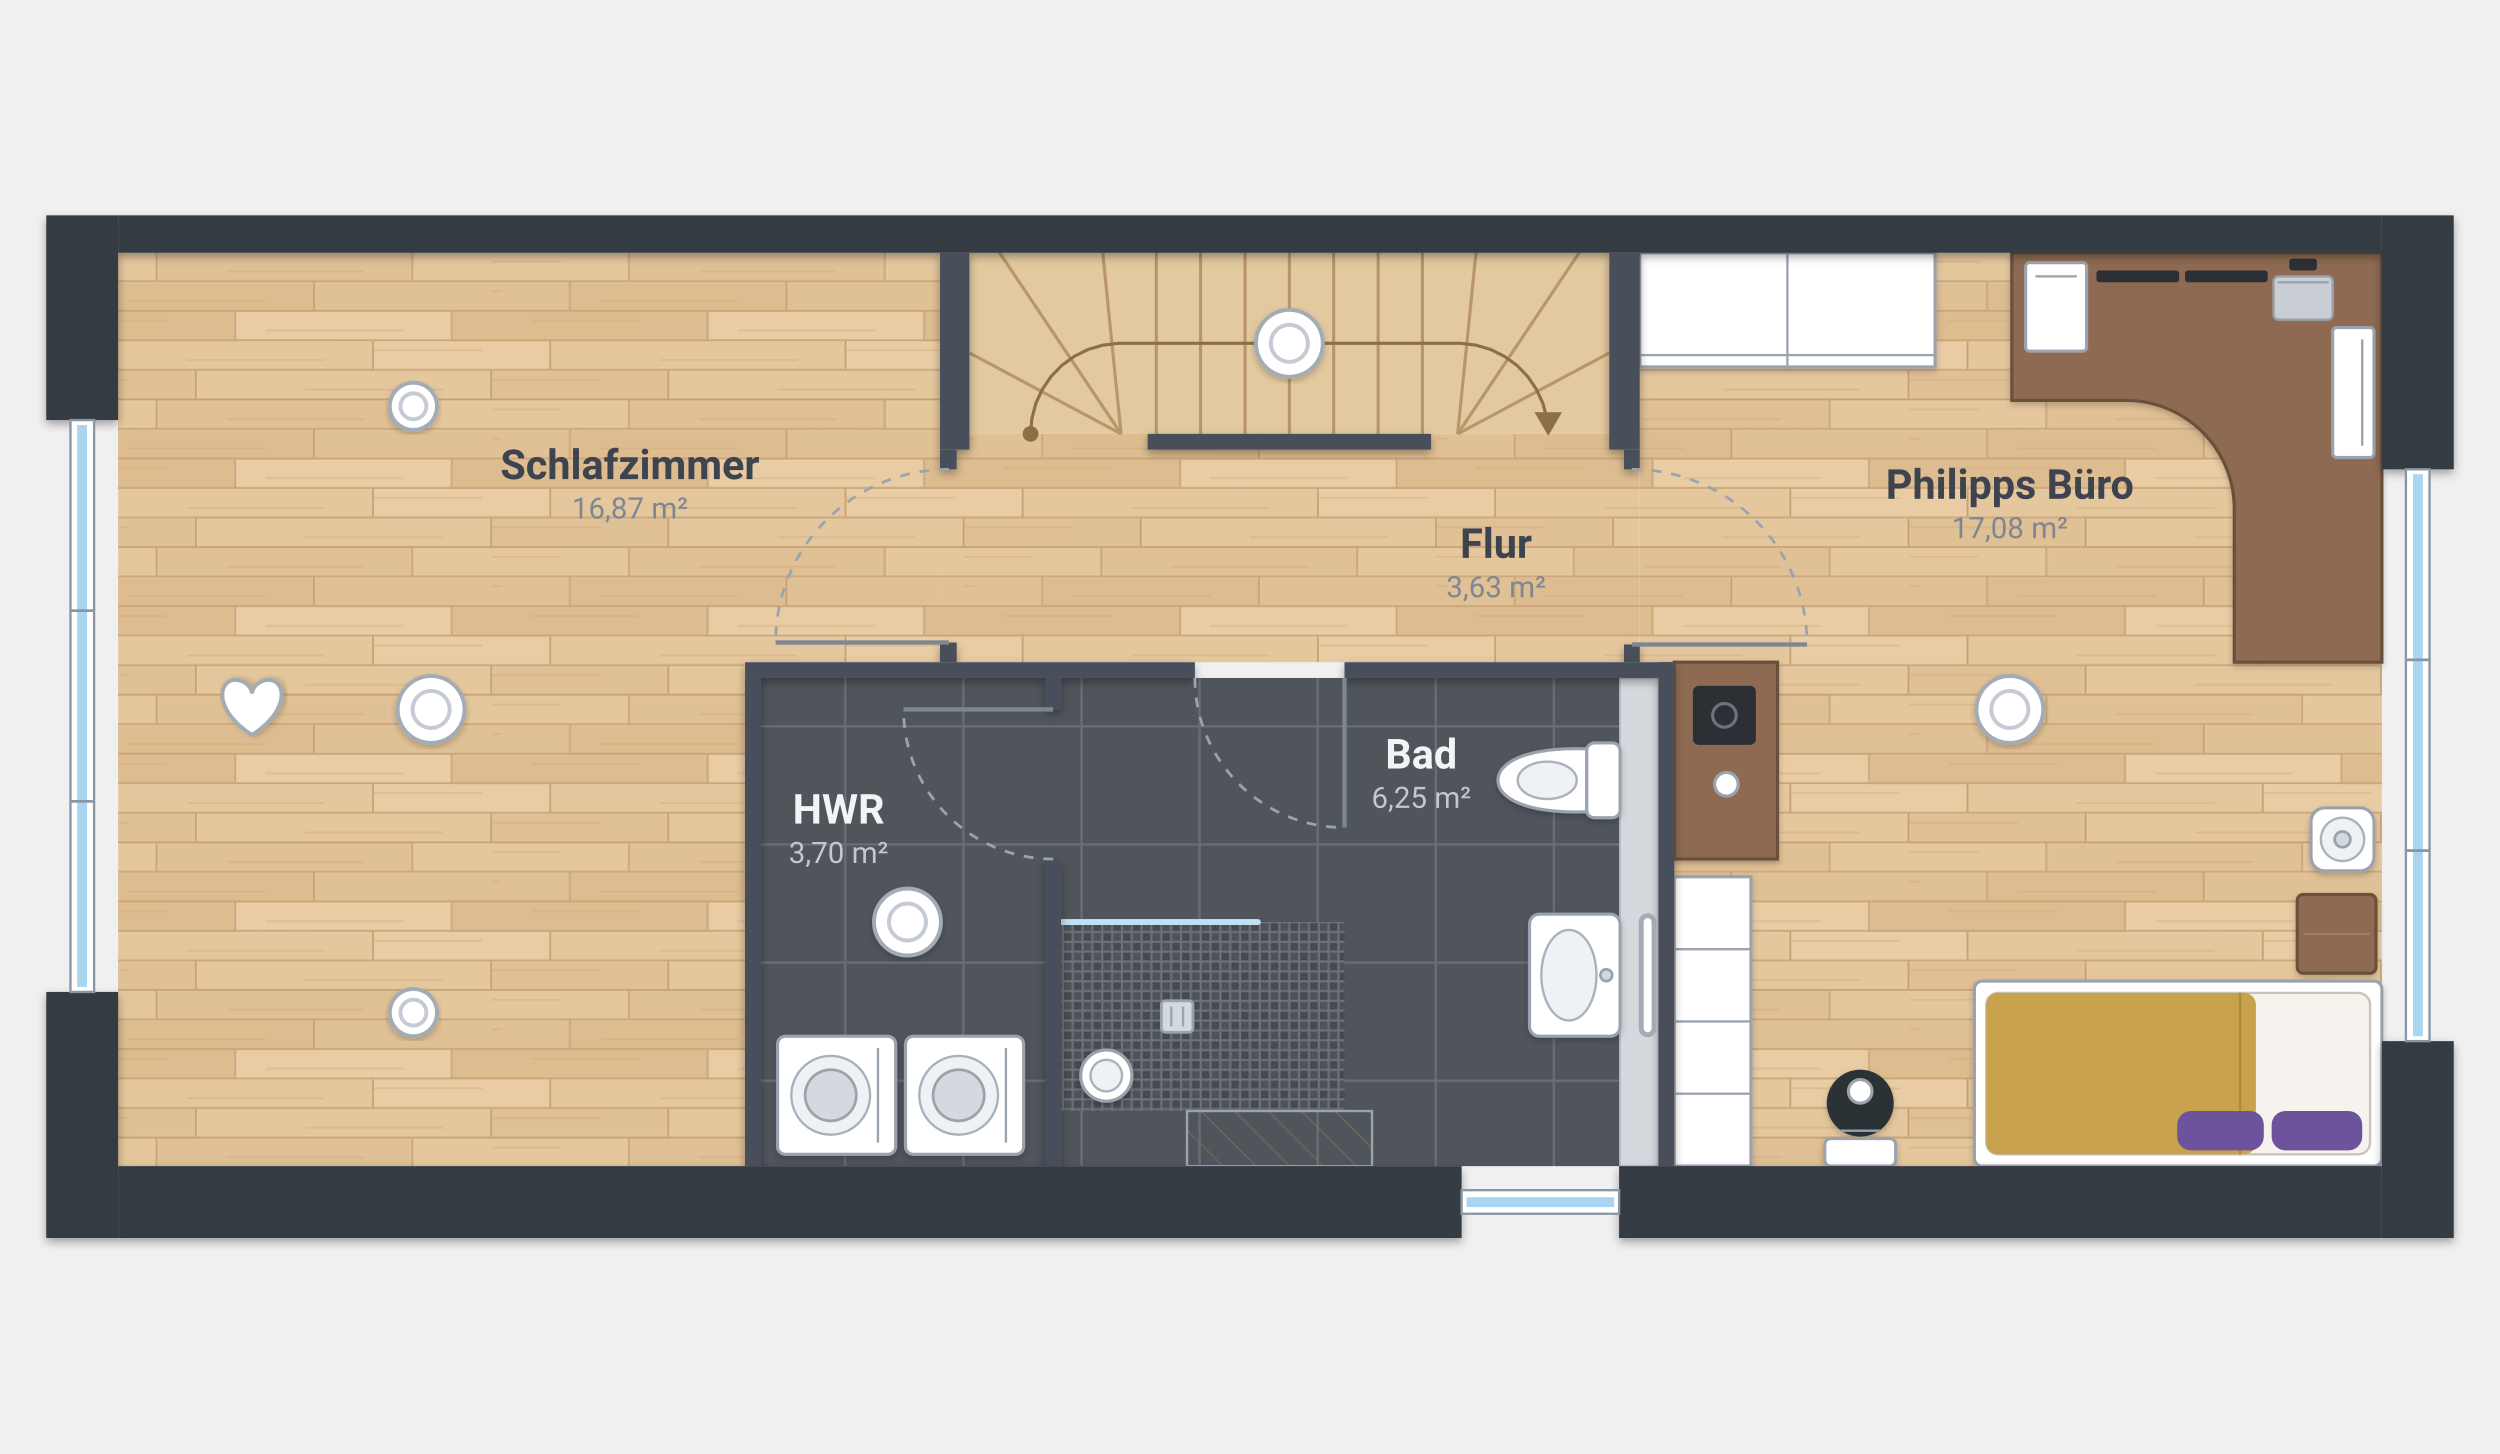
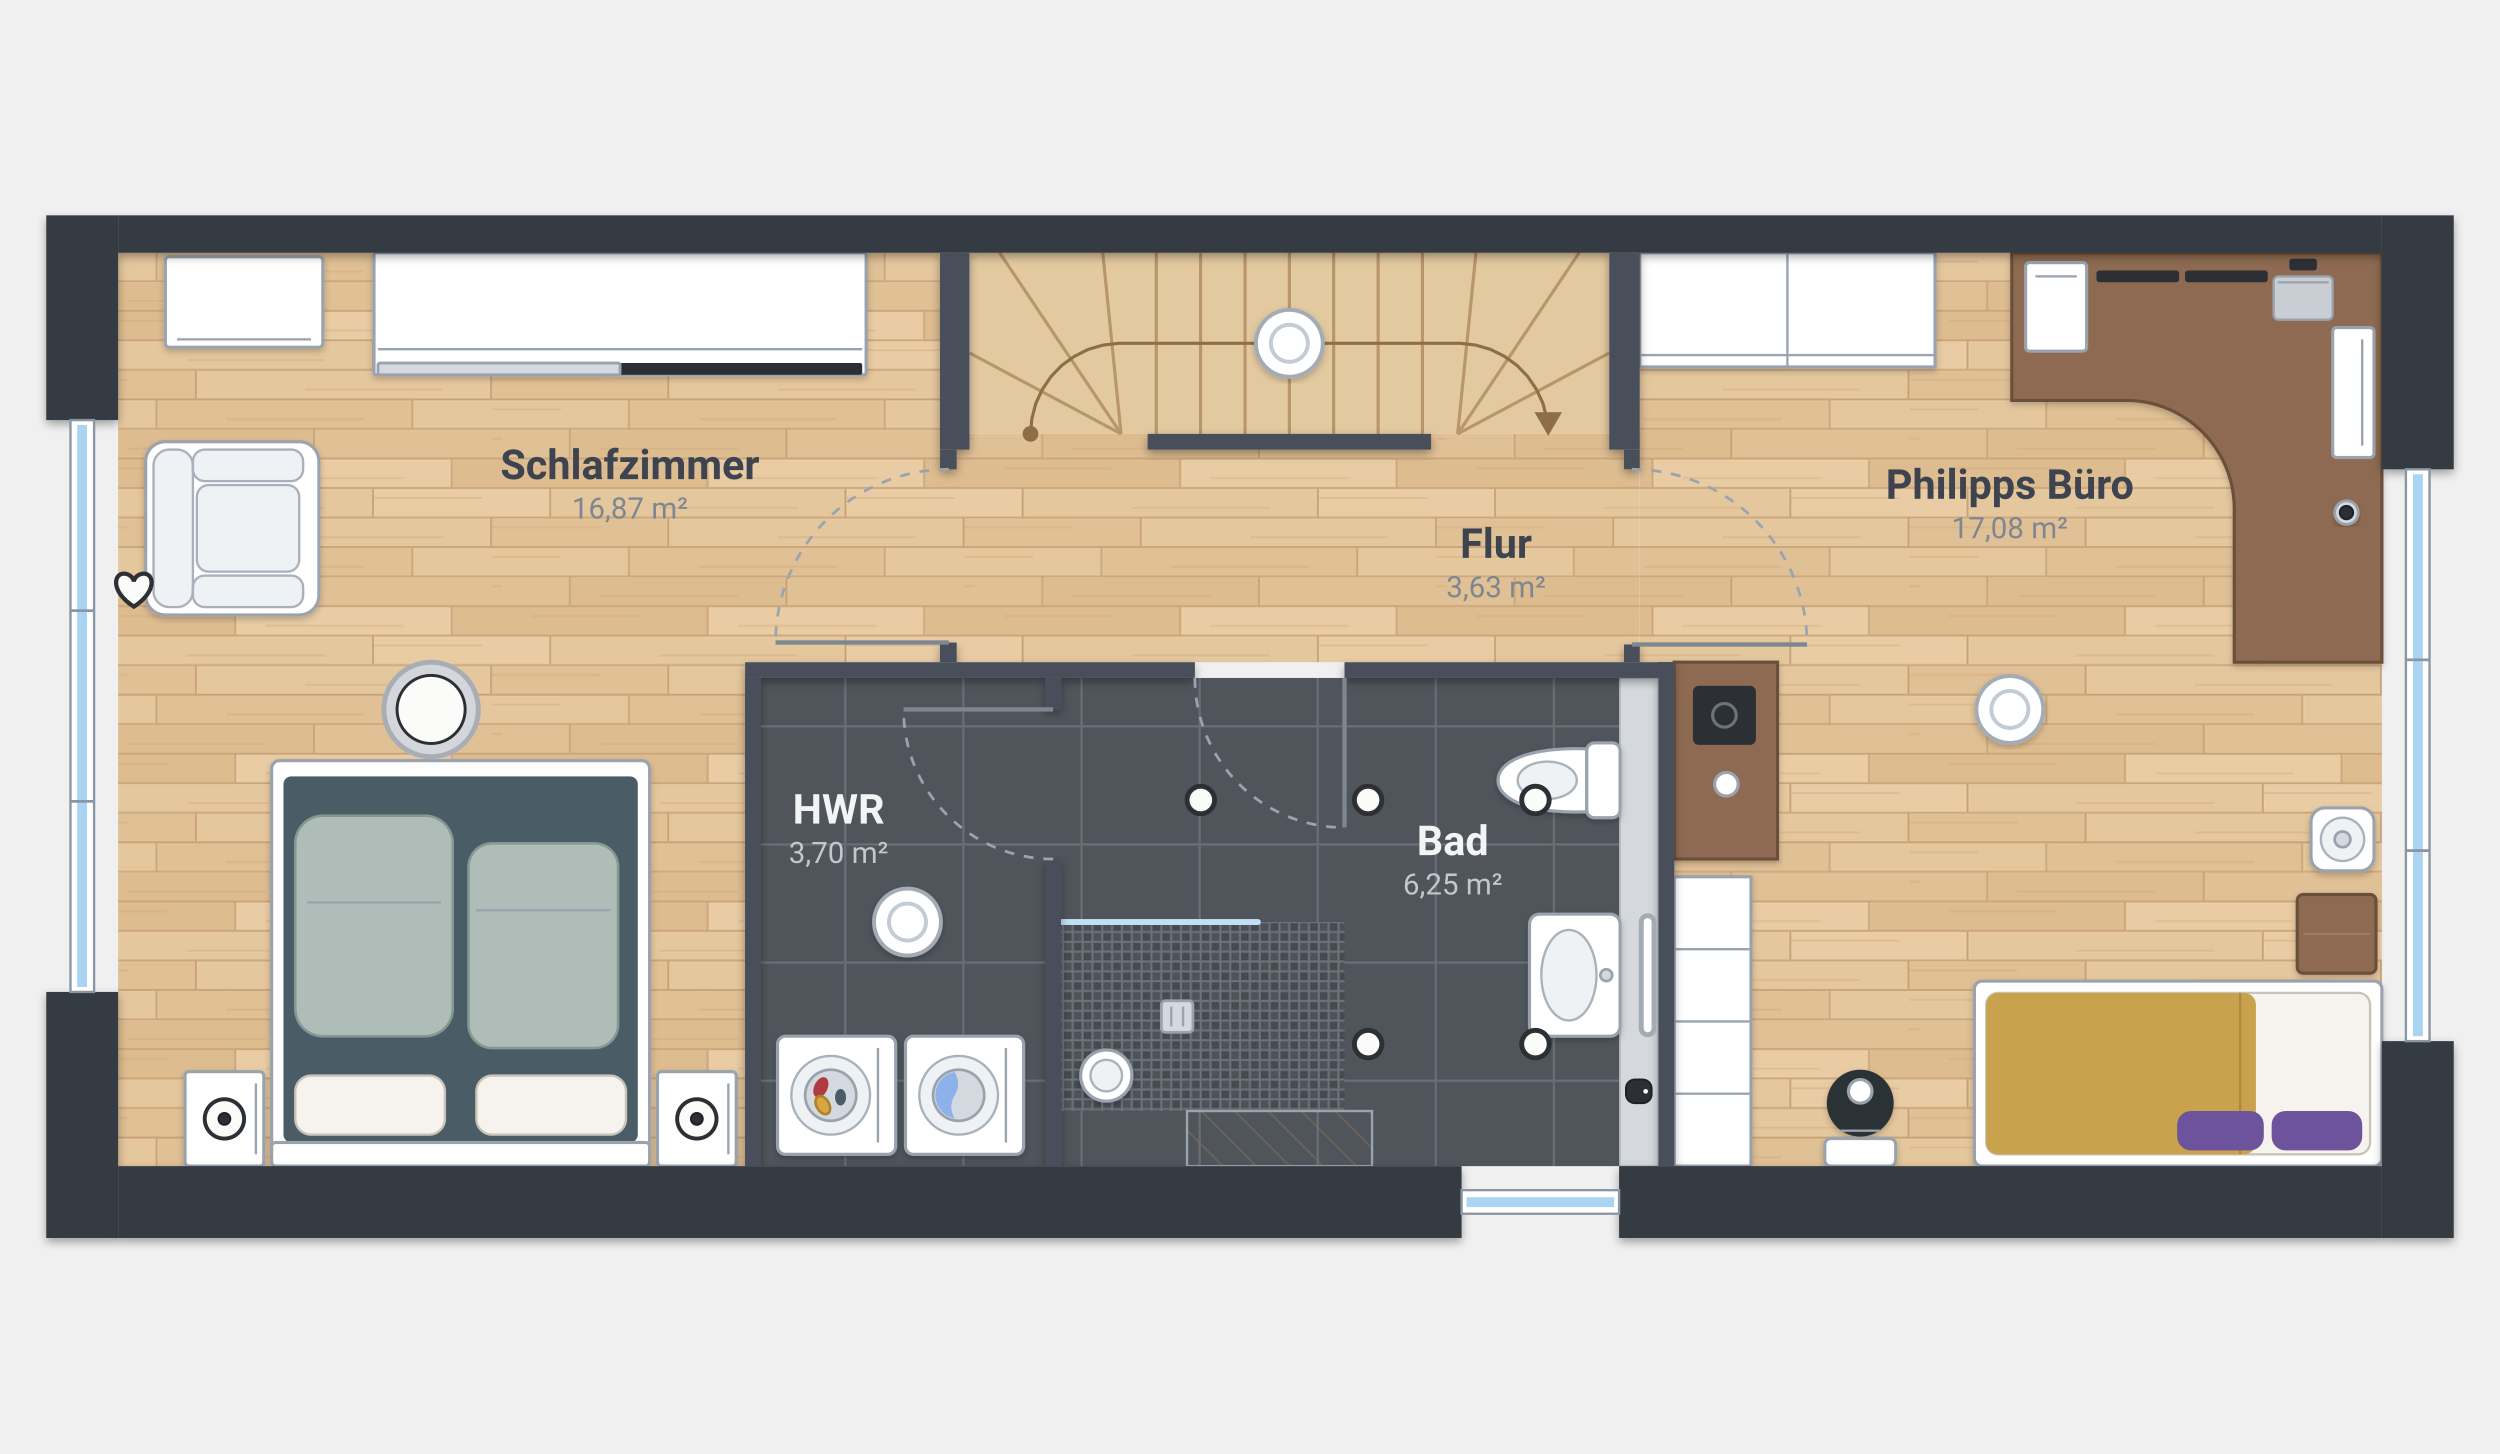
<svg xmlns="http://www.w3.org/2000/svg" viewBox="-1210 -128.4 1270 738.4">
  <defs>
-     <style>text{font-family:-apple-system,system-ui,Roboto,'Segoe UI',Helvetica,Arial,sans-serif;text-anchor:middle}.ft{fill:#eeece8}.fg{fill:none;stroke:#dedad3;stroke-width:1.3}.fb{fill:#e7ebee}.fbg{fill:none;stroke:#d5dbe0;stroke-width:1}.fw{fill:#e5c79d}.fw2{fill:#e0c095}.fw3{fill:#e9cca4}.fw4{fill:#ddbc90}.fwl{fill:none;stroke:#cba679;stroke-width:1}.fwg{fill:none;stroke:#cfa97a;stroke-opacity:.4;stroke-width:1}.td{fill:#50555c}.tdg{fill:none;stroke:#686d74;stroke-width:1.2}.mz{fill:#6c7178}.mz1{fill:#464b52}.mz2{fill:#4e535a}.gls{fill:none;stroke:#bfe0f5;stroke-width:3;stroke-linecap:round}.fs{fill:#dcd7ce}.fsl{fill:none;stroke:#cbc4b8;stroke-width:1.4}.fl{fill:#c3dcac}.fld{fill:#b2d198}.hd{fill:#7fa968;stroke:#6b9556;stroke-width:1}.hdb{fill:#6a9554}.hdr{fill:#c9372c}.hde{fill:url(#hedge);stroke:#557f42;stroke-width:2}.gv{fill:#70767d}.gvd{fill:#8b9198}.gh{fill:#50565e;stroke:#3a3f45;stroke-width:1.5}.ghl{fill:none;stroke:#6b727b;stroke-width:1.2}.gt{fill:#3a3f46}.bd{fill:#8b6a4b;stroke:#b8864f;stroke-width:5}.tr{fill:#d4eabf;fill-opacity:.9;stroke:#9cc47f;stroke-width:2}.trk{fill:#8d6e47}.spt{fill:#2f343a;stroke:#f5c04a;stroke-width:2.5}.lp{fill:#ffffff;stroke:#a3abb5;stroke-width:2}.lpi{fill:none;stroke:#c5cbd2;stroke-width:2}.lps{fill:none;stroke:#a3abb5;stroke-width:9;stroke-linecap:round}.lpc{fill:none;stroke:#ffffff;stroke-width:4;stroke-linecap:round}.st{fill:#e2c99f}.stl{fill:none;stroke:#b8956a;stroke-width:1.6}.wl{fill:none;stroke:#8d6e47;stroke-width:1.6}.wla{fill:#8d6e47}.we{fill:#363b43}.wi{fill:#4a505a}.wg{fill:#a3a9b1}.vw{fill:#d5d9de;stroke:#b8bec6;stroke-width:1}.fx{fill:#ffffff;stroke:#9aa3ad;stroke-width:1.6}.fxi{fill:#eef2f5;stroke:#a9b1ba;stroke-width:1.2}.ct{fill:#f7f6f3;stroke:#b5b0a6;stroke-width:1.6}.cab{fill:#e9e6e0;stroke:#b5b0a6;stroke-width:1.6}.ck{fill:#2c3035}.ckr{fill:none;stroke:#6b737c;stroke-width:1.6}.dk{fill:#8d6b51;stroke:#6b4f3a;stroke-width:1.6}.dkl{fill:none;stroke:#a07e63;stroke-width:1}.bm{fill:#f6f3ee;stroke:#c9c3b8;stroke-width:1.2}.bl{fill:#c9a24e}.bll{fill:none;stroke:#b08a3c;stroke-width:1.2}.pl{fill:#6d529c}.lt{fill:#c9ced5;stroke:#9aa1aa;stroke-width:1.2}.sk{fill:#d3d9de;stroke:#9aa3ad;stroke-width:1.4}.wf{fill:#ffffff;stroke:#8a96a3;stroke-width:1.2}.gl{fill:#a9d4f2}.wm{fill:none;stroke:#8a96a3;stroke-width:1.4}.thr{fill:#cfc9bf}.dl{fill:none;stroke:#7c8792;stroke-width:2.2}.da{fill:none;stroke:#9aa4af;stroke-width:1.4;stroke-dasharray:5 5}.rw{fill:#a9d4f2;fill-opacity:.55;stroke:#6aa6d6;stroke-width:2;stroke-dasharray:7 5}.hl{fill:none;stroke:#9aa4af;stroke-width:1.2}.hz{fill:url(#hatch)}.hh{fill:none;stroke:#8a7556;stroke-opacity:.5;stroke-width:1.6}.lh{fill:none;stroke:#8e98a3;stroke-width:1.5;stroke-dasharray:10 8}.sp{fill:none;stroke:#7c8792;stroke-width:2;stroke-dasharray:7 5}.rn{fill:#3d4450;font-size:21px;font-weight:600}.rn2{fill:#3d4450;font-size:17px;font-weight:600}.ra{fill:#7d8692;font-size:15px}.rs{fill:#7d8692;font-size:12px}.rsw{fill:#eef0f2;font-size:12px}.rnw{fill:#f3f4f6;font-size:21px;font-weight:600}.raw{fill:#c3c8ce;font-size:15px}.gnw{fill:#f3f4f6;fill-opacity:.9;font-size:34px;font-weight:600}.gn{fill:#3d4450;font-size:34px;font-weight:600}.gn2{fill:#3d4450;font-size:27px;font-weight:600}.gs{fill:#5d6672;font-size:22px}.gsw{fill:#eef0f2;font-size:21px}@media (prefers-color-scheme:dark){.ft{fill:#34373c}.fg{fill:none;stroke:#2b2e32;stroke-width:1.3}.fb{fill:#30353a}.fbg{fill:none;stroke:#272b30;stroke-width:1}.fw{fill:#4d3d2b}.fw2{fill:#473828}.fw3{fill:#524130}.fw4{fill:#443526}.fwl{fill:none;stroke:#34291d;stroke-width:1}.fwg{fill:none;stroke:#3b2f22;stroke-opacity:.6;stroke-width:1}.td{fill:#2b2e33}.tdg{fill:none;stroke:#3a3e44;stroke-width:1.2}.mz{fill:#3a3e44}.mz1{fill:#25282c}.mz2{fill:#2c3035}.gls{fill:none;stroke:#7fb3d6;stroke-width:3;stroke-linecap:round}.fs{fill:#3a3833}.fsl{fill:none;stroke:#2f2d29;stroke-width:1.4}.fl{fill:#2c3d26}.fld{fill:#26361f}.hd{fill:#355a2b;stroke:#2b4a23;stroke-width:1}.hdb{fill:#2a4423}.hdr{fill:#9a2f26}.hde{fill:url(#hedge);stroke:#24391e;stroke-width:2}.gv{fill:#2b2f34}.gvd{fill:#3c4147}.gh{fill:#59606a;stroke:#7a828c;stroke-width:1.5}.ghl{fill:none;stroke:#737b85;stroke-width:1.2}.gt{fill:#9aa2ad}.bd{fill:#4a3a2b;stroke:#8d6a43;stroke-width:5}.tr{fill:#6f8f5c;fill-opacity:.9;stroke:#8fb07a;stroke-width:2}.trk{fill:#c9a877}.spt{fill:#15171a;stroke:#f5c04a;stroke-width:2.5}.lp{fill:#5b626c;stroke:#80888f;stroke-width:2}.lpi{fill:none;stroke:#454b53;stroke-width:2}.lps{fill:none;stroke:#80888f;stroke-width:9;stroke-linecap:round}.lpc{fill:none;stroke:#5b626c;stroke-width:4;stroke-linecap:round}.st{fill:#5b4a34}.stl{fill:none;stroke:#7a6446;stroke-width:1.6}.wl{fill:none;stroke:#c9a877;stroke-width:1.6}.wla{fill:#c9a877}.we{fill:#858d98}.wi{fill:#6c7480}.wg{fill:#5b626b}.vw{fill:#474d55;stroke:#5c636c;stroke-width:1}.fx{fill:#4b5159;stroke:#6f7781;stroke-width:1.6}.fxi{fill:#3b4047;stroke:#626a73;stroke-width:1.2}.ct{fill:#41454b;stroke:#5f656d;stroke-width:1.6}.cab{fill:#383c42;stroke:#5f656d;stroke-width:1.6}.ck{fill:#15171a}.ckr{fill:none;stroke:#4c535b;stroke-width:1.6}.dk{fill:#5c4535;stroke:#7b5f48;stroke-width:1.6}.dkl{fill:none;stroke:#6c523f;stroke-width:1}.bm{fill:#565b62;stroke:#6c7179;stroke-width:1.2}.bl{fill:#8c7034}.bll{fill:none;stroke:#735c2a;stroke-width:1.2}.pl{fill:#4d3a70}.lt{fill:#7a8089;stroke:#959ca5;stroke-width:1.2}.sk{fill:#5a6168;stroke:#7a828b;stroke-width:1.4}.wf{fill:#5f6772;stroke:#8b939e;stroke-width:1.2}.gl{fill:#4f86ad}.wm{fill:none;stroke:#8b939e;stroke-width:1.4}.thr{fill:#55524c}.dl{fill:none;stroke:#a6aeb8;stroke-width:2.2}.da{fill:none;stroke:#7f8791;stroke-width:1.4;stroke-dasharray:5 5}.rw{fill:#4f86ad;fill-opacity:.3;stroke:#6ea3c9;stroke-width:2;stroke-dasharray:7 5}.hl{fill:none;stroke:#5c646d;stroke-width:1.2}.hz{fill:url(#hatch)}.hh{fill:none;stroke:#d9c49c;stroke-opacity:.35;stroke-width:1.6}.lh{fill:none;stroke:#6c757f;stroke-width:1.5;stroke-dasharray:10 8}.sp{fill:none;stroke:#a6aeb8;stroke-width:2;stroke-dasharray:7 5}.rn{fill:#dfe3e8;font-size:21px;font-weight:600}.rn2{fill:#dfe3e8;font-size:17px;font-weight:600}.ra{fill:#9aa3ad;font-size:15px}.rs{fill:#9aa3ad;font-size:12px}.rsw{fill:#f1f3f5;font-size:12px}.rnw{fill:#f3f4f6;font-size:21px;font-weight:600}.raw{fill:#c3c8ce;font-size:15px}.gnw{fill:#f3f4f6;fill-opacity:.9;font-size:34px;font-weight:600}.gn{fill:#f1ece4;font-size:34px;font-weight:600}.gn2{fill:#dfe3e8;font-size:27px;font-weight:600}.gs{fill:#aab2bc;font-size:22px}.gsw{fill:#f1f3f5;font-size:21px}#sh feDropShadow,#fs feDropShadow{flood-opacity:.6}}</style>
+     <style>text{font-family:-apple-system,system-ui,Roboto,'Segoe UI',Helvetica,Arial,sans-serif;text-anchor:middle}.ft{fill:#eeece8}.fg{fill:none;stroke:#dedad3;stroke-width:1.3}.fb{fill:#e7ebee}.fbg{fill:none;stroke:#d5dbe0;stroke-width:1}.fw{fill:#e5c79d}.fw2{fill:#e0c095}.fw3{fill:#e9cca4}.fw4{fill:#ddbc90}.fwl{fill:none;stroke:#cba679;stroke-width:1}.fwg{fill:none;stroke:#cfa97a;stroke-opacity:.4;stroke-width:1}.td{fill:#50555c}.tdg{fill:none;stroke:#686d74;stroke-width:1.2}.mz{fill:#6c7178}.mz1{fill:#464b52}.mz2{fill:#4e535a}.gls{fill:none;stroke:#bfe0f5;stroke-width:3;stroke-linecap:round}.fs{fill:#dcd7ce}.fsl{fill:none;stroke:#cbc4b8;stroke-width:1.4}.fl{fill:#c3dcac}.fld{fill:#b2d198}.hd{fill:#7fa968;stroke:#6b9556;stroke-width:1}.hdb{fill:#6a9554}.hdr{fill:#c9372c}.hde{fill:url(#hedge);stroke:#557f42;stroke-width:2}.gv{fill:#70767d}.gvd{fill:#8b9198}.gh{fill:#50565e;stroke:#3a3f45;stroke-width:1.5}.ghl{fill:none;stroke:#6b727b;stroke-width:1.2}.gt{fill:#3a3f46}.bd{fill:#8b6a4b;stroke:#b8864f;stroke-width:5}.tr{fill:#d4eabf;fill-opacity:.9;stroke:#9cc47f;stroke-width:2}.trk{fill:#8d6e47}.spt{fill:#2f343a;stroke:#f5c04a;stroke-width:2.5}.lp{fill:#ffffff;stroke:#a3abb5;stroke-width:2}.lpi{fill:none;stroke:#c5cbd2;stroke-width:2}.lps{fill:none;stroke:#a3abb5;stroke-width:9;stroke-linecap:round}.lpc{fill:none;stroke:#ffffff;stroke-width:4;stroke-linecap:round}.st{fill:#e2c99f}.stl{fill:none;stroke:#b8956a;stroke-width:1.6}.wl{fill:none;stroke:#8d6e47;stroke-width:1.6}.wla{fill:#8d6e47}.we{fill:#363b43}.wi{fill:#4a505a}.wg{fill:#a3a9b1}.vw{fill:#d5d9de;stroke:#b8bec6;stroke-width:1}.fx{fill:#ffffff;stroke:#9aa3ad;stroke-width:1.6}.fxi{fill:#eef2f5;stroke:#a9b1ba;stroke-width:1.2}.ct{fill:#f7f6f3;stroke:#b5b0a6;stroke-width:1.6}.cab{fill:#e9e6e0;stroke:#b5b0a6;stroke-width:1.6}.ck{fill:#2c3035}.ckr{fill:none;stroke:#6b737c;stroke-width:1.6}.dk{fill:#8d6b51;stroke:#6b4f3a;stroke-width:1.6}.dkl{fill:none;stroke:#a07e63;stroke-width:1}.bm{fill:#f6f3ee;stroke:#c9c3b8;stroke-width:1.2}.bl{fill:#c9a24e}.bll{fill:none;stroke:#b08a3c;stroke-width:1.2}.pl{fill:#6d529c}.lt{fill:#c9ced5;stroke:#9aa1aa;stroke-width:1.2}.so{fill:#d3d6da;stroke:#a9aeb5;stroke-width:1.4}.so2{fill:#c2c6cc;stroke:#a9aeb5;stroke-width:1.2}.ok{fill:#dcb57f;stroke:#b78c55;stroke-width:1.4}.okb{fill:#dcb57f;stroke:#33373d;stroke-width:2.6}.vl{fill:#aebdb7;stroke:#869891;stroke-width:1.3}.vlb{fill:none;stroke:#869891;stroke-width:6;stroke-linecap:round}.mu{fill:#d6a640;stroke:#ae8229;stroke-width:1.3}.mub{fill:none;stroke:#ae8229;stroke-width:5;stroke-linecap:round}.ka{fill:#585d64;stroke:#43474e;stroke-width:1.6}.kal{fill:none;stroke:#6f747b;stroke-width:1.2}.pd{fill:#4a5d66}.rd{fill:#b23a44}.lo{fill:#4f5359;stroke:#3a3d42;stroke-width:1.4}.loc{fill:#6a6f76;stroke:#4f5359;stroke-width:1.2}.lb{fill:#2c3035;stroke:#1d2024;stroke-width:1}.ldf{fill:#fbfbfa;stroke:#2c3035;stroke-width:3.5}.lbt{fill:none;stroke:#2c3035;stroke-width:3.5;stroke-linecap:round}.lbt2{fill:none;stroke:#2c3035;stroke-width:2;stroke-linecap:round}.ldl{fill:none;stroke:#80878f;stroke-width:1.6;stroke-linecap:round}.sk{fill:#d3d9de;stroke:#9aa3ad;stroke-width:1.4}.wf{fill:#ffffff;stroke:#8a96a3;stroke-width:1.2}.gl{fill:#a9d4f2}.wm{fill:none;stroke:#8a96a3;stroke-width:1.4}.thr{fill:#cfc9bf}.dl{fill:none;stroke:#7c8792;stroke-width:2.2}.da{fill:none;stroke:#9aa4af;stroke-width:1.4;stroke-dasharray:5 5}.rw{fill:#a9d4f2;fill-opacity:.55;stroke:#6aa6d6;stroke-width:2;stroke-dasharray:7 5}.hl{fill:none;stroke:#9aa4af;stroke-width:1.2}.hz{fill:url(#hatch)}.hh{fill:none;stroke:#8a7556;stroke-opacity:.5;stroke-width:1.6}.lh{fill:none;stroke:#8e98a3;stroke-width:1.5;stroke-dasharray:10 8}.sp{fill:none;stroke:#7c8792;stroke-width:2;stroke-dasharray:7 5}.rn{fill:#3d4450;font-size:21px;font-weight:600}.rn2{fill:#3d4450;font-size:17px;font-weight:600}.ra{fill:#7d8692;font-size:15px}.rs{fill:#7d8692;font-size:12px}.rsw{fill:#eef0f2;font-size:12px}.rnw{fill:#f3f4f6;font-size:21px;font-weight:600}.raw{fill:#c3c8ce;font-size:15px}.gnw{fill:#f3f4f6;fill-opacity:.9;font-size:34px;font-weight:600}.gn{fill:#3d4450;font-size:34px;font-weight:600}.gn2{fill:#3d4450;font-size:27px;font-weight:600}.gs{fill:#5d6672;font-size:22px}.gsw{fill:#eef0f2;font-size:21px}@media (prefers-color-scheme:dark){.ft{fill:#34373c}.fg{fill:none;stroke:#2b2e32;stroke-width:1.3}.fb{fill:#30353a}.fbg{fill:none;stroke:#272b30;stroke-width:1}.fw{fill:#4d3d2b}.fw2{fill:#473828}.fw3{fill:#524130}.fw4{fill:#443526}.fwl{fill:none;stroke:#34291d;stroke-width:1}.fwg{fill:none;stroke:#3b2f22;stroke-opacity:.6;stroke-width:1}.td{fill:#2b2e33}.tdg{fill:none;stroke:#3a3e44;stroke-width:1.2}.mz{fill:#3a3e44}.mz1{fill:#25282c}.mz2{fill:#2c3035}.gls{fill:none;stroke:#7fb3d6;stroke-width:3;stroke-linecap:round}.fs{fill:#3a3833}.fsl{fill:none;stroke:#2f2d29;stroke-width:1.4}.fl{fill:#2c3d26}.fld{fill:#26361f}.hd{fill:#355a2b;stroke:#2b4a23;stroke-width:1}.hdb{fill:#2a4423}.hdr{fill:#9a2f26}.hde{fill:url(#hedge);stroke:#24391e;stroke-width:2}.gv{fill:#2b2f34}.gvd{fill:#3c4147}.gh{fill:#59606a;stroke:#7a828c;stroke-width:1.5}.ghl{fill:none;stroke:#737b85;stroke-width:1.2}.gt{fill:#9aa2ad}.bd{fill:#4a3a2b;stroke:#8d6a43;stroke-width:5}.tr{fill:#6f8f5c;fill-opacity:.9;stroke:#8fb07a;stroke-width:2}.trk{fill:#c9a877}.spt{fill:#15171a;stroke:#f5c04a;stroke-width:2.5}.lp{fill:#5b626c;stroke:#80888f;stroke-width:2}.lpi{fill:none;stroke:#454b53;stroke-width:2}.lps{fill:none;stroke:#80888f;stroke-width:9;stroke-linecap:round}.lpc{fill:none;stroke:#5b626c;stroke-width:4;stroke-linecap:round}.st{fill:#5b4a34}.stl{fill:none;stroke:#7a6446;stroke-width:1.6}.wl{fill:none;stroke:#c9a877;stroke-width:1.6}.wla{fill:#c9a877}.we{fill:#858d98}.wi{fill:#6c7480}.wg{fill:#5b626b}.vw{fill:#474d55;stroke:#5c636c;stroke-width:1}.fx{fill:#4b5159;stroke:#6f7781;stroke-width:1.6}.fxi{fill:#3b4047;stroke:#626a73;stroke-width:1.2}.ct{fill:#41454b;stroke:#5f656d;stroke-width:1.6}.cab{fill:#383c42;stroke:#5f656d;stroke-width:1.6}.ck{fill:#15171a}.ckr{fill:none;stroke:#4c535b;stroke-width:1.6}.dk{fill:#5c4535;stroke:#7b5f48;stroke-width:1.6}.dkl{fill:none;stroke:#6c523f;stroke-width:1}.bm{fill:#565b62;stroke:#6c7179;stroke-width:1.2}.bl{fill:#8c7034}.bll{fill:none;stroke:#735c2a;stroke-width:1.2}.pl{fill:#4d3a70}.lt{fill:#7a8089;stroke:#959ca5;stroke-width:1.2}.so{fill:#626870;stroke:#7d848d;stroke-width:1.4}.so2{fill:#555b63;stroke:#737a83;stroke-width:1.2}.ok{fill:#735737;stroke:#93724a;stroke-width:1.4}.okb{fill:#735737;stroke:#15171a;stroke-width:2.6}.vl{fill:#4f5d58;stroke:#687872;stroke-width:1.3}.vlb{fill:none;stroke:#687872;stroke-width:6;stroke-linecap:round}.mu{fill:#8f6d2a;stroke:#a8843d;stroke-width:1.3}.mub{fill:none;stroke:#a8843d;stroke-width:5;stroke-linecap:round}.ka{fill:#26292d;stroke:#42464d;stroke-width:1.6}.kal{fill:none;stroke:#3b3f45;stroke-width:1.2}.pd{fill:#2c3a40}.rd{fill:#7d2a31}.lo{fill:#26292d;stroke:#464b52;stroke-width:1.4}.loc{fill:#3a3e44;stroke:#565c63;stroke-width:1.2}.lb{fill:#141619;stroke:#828a94;stroke-width:1.3}.ldf{fill:#6f767f;stroke:#141619;stroke-width:3.5}.lbt{fill:none;stroke:#828a94;stroke-width:3.5;stroke-linecap:round}.lbt2{fill:none;stroke:#828a94;stroke-width:2;stroke-linecap:round}.ldl{fill:none;stroke:#5d646d;stroke-width:1.6;stroke-linecap:round}.sk{fill:#5a6168;stroke:#7a828b;stroke-width:1.4}.wf{fill:#5f6772;stroke:#8b939e;stroke-width:1.2}.gl{fill:#4f86ad}.wm{fill:none;stroke:#8b939e;stroke-width:1.4}.thr{fill:#55524c}.dl{fill:none;stroke:#a6aeb8;stroke-width:2.2}.da{fill:none;stroke:#7f8791;stroke-width:1.4;stroke-dasharray:5 5}.rw{fill:#4f86ad;fill-opacity:.3;stroke:#6ea3c9;stroke-width:2;stroke-dasharray:7 5}.hl{fill:none;stroke:#5c646d;stroke-width:1.2}.hz{fill:url(#hatch)}.hh{fill:none;stroke:#d9c49c;stroke-opacity:.35;stroke-width:1.6}.lh{fill:none;stroke:#6c757f;stroke-width:1.5;stroke-dasharray:10 8}.sp{fill:none;stroke:#a6aeb8;stroke-width:2;stroke-dasharray:7 5}.rn{fill:#dfe3e8;font-size:21px;font-weight:600}.rn2{fill:#dfe3e8;font-size:17px;font-weight:600}.ra{fill:#9aa3ad;font-size:15px}.rs{fill:#9aa3ad;font-size:12px}.rsw{fill:#f1f3f5;font-size:12px}.rnw{fill:#f3f4f6;font-size:21px;font-weight:600}.raw{fill:#c3c8ce;font-size:15px}.gnw{fill:#f3f4f6;fill-opacity:.9;font-size:34px;font-weight:600}.gn{fill:#f1ece4;font-size:34px;font-weight:600}.gn2{fill:#dfe3e8;font-size:27px;font-weight:600}.gs{fill:#aab2bc;font-size:22px}.gsw{fill:#f1f3f5;font-size:21px}#sh feDropShadow,#fs feDropShadow{flood-opacity:.6}}</style>
    <pattern id="t60" width="60" height="60" patternUnits="userSpaceOnUse">
      <rect class="ft" width="60" height="60" />
      <path class="fg" d="M0 .6H60M.6 0V60" />
    </pattern>
    <pattern id="t30" width="30" height="30" patternUnits="userSpaceOnUse">
      <rect class="fb" width="30" height="30" />
      <path class="fbg" d="M0 .5H30M.5 0V30" />
    </pattern>
    <pattern id="wood" width="240" height="75" patternUnits="userSpaceOnUse" patternTransform="rotate(90)">
      <rect class="fw" x="0" y="0" width="150" height="15" />
      <rect class="fw2" x="150" y="0" width="90" height="15" />
      <rect class="fw3" x="0" y="15" width="60" height="15" />
      <rect class="fw" x="60" y="15" width="150" height="15" />
      <rect class="fw3" x="210" y="15" width="30" height="15" />
      <rect class="fw4" x="0" y="30" width="20" height="15" />
      <rect class="fw3" x="20" y="30" width="110" height="15" />
      <rect class="fw4" x="130" y="30" width="110" height="15" />
      <rect class="fw2" x="0" y="45" width="90" height="15" />
      <rect class="fw4" x="90" y="45" width="110" height="15" />
      <rect class="fw2" x="200" y="45" width="40" height="15" />
      <rect class="fw" x="0" y="60" width="40" height="15" />
      <rect class="fw2" x="40" y="60" width="130" height="15" />
      <rect class="fw" x="170" y="60" width="70" height="15" />
      <path class="fwg" d="M25 5.5H95M185 10.5H240M85 20.5H155M5 25.5H60M45 35.5H115M165 40.5H220M115 50.5H185M235 55.5H240M65 65.5H135M205 70.5H240" />
      <path class="fwl" d="M0 0.5H240M0.5 0V15M150.5 0V15M0 15.5H240M60.5 15V30M210.5 15V30M0 30.5H240M20.5 30V45M130.5 30V45M0 45.5H240M90.5 45V60M200.5 45V60M0 60.5H240M40.5 60V75M170.5 60V75" />
    </pattern>
    <pattern id="t60d" width="60" height="60" patternUnits="userSpaceOnUse">
      <rect class="td" width="60" height="60" />
      <path class="tdg" d="M0 .6H60M.6 0V60" />
    </pattern>
    <pattern id="mosaic" width="10" height="10" patternUnits="userSpaceOnUse">
      <rect class="mz" width="10" height="10" />
      <rect class="mz1" x=".6" y=".6" width="3.9" height="3.9" />
      <rect class="mz2" x="5.6" y=".6" width="3.9" height="3.9" />
      <rect class="mz2" x=".6" y="5.6" width="3.9" height="3.9" />
      <rect class="mz1" x="5.6" y="5.6" width="3.9" height="3.9" />
    </pattern>
    <pattern id="stone" width="80" height="40" patternUnits="userSpaceOnUse">
      <rect class="fs" width="80" height="40" />
      <path class="fsl" d="M0 .7H80M0 20.7H80M.7 0V20M40.7 20V40" />
    </pattern>
    <pattern id="lawn" width="26" height="26" patternUnits="userSpaceOnUse">
      <rect class="fl" width="26" height="26" />
      <circle class="fld" cx="6" cy="7" r="2.2" />
      <circle class="fld" cx="19" cy="17" r="2.2" />
      <circle class="fld" cx="14" cy="4" r="1.4" />
    </pattern>
    <pattern id="hedge" width="44" height="44" patternUnits="userSpaceOnUse">
      <rect class="hdb" width="44" height="44" />
      <circle class="hd" cx="8" cy="9" r="9" />
      <circle class="hd" cx="29" cy="6" r="9" />
      <circle class="hd" cx="20" cy="24" r="11" />
      <circle class="hd" cx="4" cy="33" r="8" />
      <circle class="hd" cx="39" cy="29" r="10" />
      <circle class="hd" cx="16" cy="41" r="7" />
      <circle class="hdr" cx="10" cy="6" r="3.2" />
      <circle class="hdr" cx="31" cy="26" r="3.6" />
      <circle class="hdr" cx="21" cy="19" r="2.6" />
      <circle class="hdr" cx="41" cy="8" r="3" />
      <circle class="hdr" cx="6" cy="30" r="2.8" />
      <circle class="hdr" cx="17" cy="38" r="2.4" />
    </pattern>
    <pattern id="gravel" width="16" height="16" patternUnits="userSpaceOnUse">
      <rect class="gv" width="16" height="16" />
      <ellipse class="gvd" cx="4" cy="4" rx="2.4" ry="1.6" />
      <ellipse class="gvd" cx="11" cy="7" rx="2" ry="1.4" />
      <ellipse class="gvd" cx="6" cy="12" rx="1.8" ry="1.3" />
      <ellipse class="gvd" cx="13" cy="14" rx="2.2" ry="1.5" />
    </pattern>
    <pattern id="hatch" width="12" height="12" patternUnits="userSpaceOnUse" patternTransform="rotate(45)">
      <path class="hh" d="M0 0V12" />
    </pattern>
    <filter id="sh" x="-5%" y="-5%" width="110%" height="110%">
      <feDropShadow dx="2" dy="0" stdDeviation="2.5" flood-color="#000" flood-opacity=".35" />
    </filter>
    <filter id="fs" x="-10%" y="-10%" width="120%" height="120%">
      <feDropShadow dx="1.5" dy="0" stdDeviation="1.6" flood-color="#000" flood-opacity=".22" />
    </filter>
  </defs>
  <g transform="rotate(90)">
    <polygon class="" points="0,0 464,0 464,359.5 208,359.5 208,377 0,377" fill="url(#wood)" />
    <polygon class="" points="92,377 208,377 208,732.5 92,732.5" fill="url(#wood)" />
    <polygon class="" points="0,732.5 208,732.5 208,831.5 464,831.5 464,1150 0,1150" fill="url(#wood)" />
    <polygon class="" points="216,359.5 464,359.5 464,831.5 216,831.5" fill="url(#t60d)" />
    <polygon class="" points="340,527 436,527 436,671 340,671" fill="url(#mosaic)" />
    <rect class="sk" x="380" y="604" width="16" height="16" rx="2" />
    <line class="hl" x1="383" y1="609" x2="393" y2="609" />
    <line class="hl" x1="383" y1="615" x2="393" y2="615" />
    <g filter="url(#fs)">
      <circle class="fx" cx="418" cy="648" r="13" />
    </g>
    <circle class="fxi" cx="418" cy="648" r="8" />
    <line class="gls" x1="340" y1="571" x2="340" y2="671" />
    <rect class="st" x="0" y="392.5" width="92" height="325" />
    <line class="stl" x1="92" y1="640.5" x2="50.9" y2="717.5" />
    <line class="stl" x1="92" y1="640.5" x2="0" y2="702.2" />
    <line class="stl" x1="92" y1="640.5" x2="0" y2="649.8" />
    <line class="stl" x1="0" y1="622.6" x2="92" y2="622.6" />
    <line class="stl" x1="0" y1="600.1" x2="92" y2="600.1" />
    <line class="stl" x1="0" y1="577.5" x2="92" y2="577.5" />
    <line class="stl" x1="0" y1="555" x2="92" y2="555" />
    <line class="stl" x1="0" y1="532.5" x2="92" y2="532.5" />
    <line class="stl" x1="0" y1="509.9" x2="92" y2="509.9" />
    <line class="stl" x1="0" y1="487.4" x2="92" y2="487.4" />
    <line class="stl" x1="92" y1="469.5" x2="0" y2="460.2" />
    <line class="stl" x1="92" y1="469.5" x2="0" y2="407.8" />
    <line class="stl" x1="92" y1="469.5" x2="50.9" y2="392.5" />
    <polyline class="wl" points="92,686.5 84.2,685.8 76.5,683.8 69.4,680.5 62.9,676.1 57.2,670.6 52.6,664.2 49.1,657.2 46.9,649.6 46,641.8 46,633.9 46,626 46,618.1 46,610.2 46,602.3 46,594.4 46,586.6 46,578.7 46,570.8 46,562.9 46,555 46,547.1 46,539.2 46,531.3 46,523.4 46,515.6 46,507.7 46,499.8 46,491.9 46,484 46,476.1 46,468.2 46.9,460.4 49.1,452.8 52.6,445.8 57.2,439.4 62.9,433.9 69.4,429.5 76.5,426.2 84.2,424.2 84,423.5" />
    <circle class="wla" cx="92" cy="686.5" r="4" />
    <polygon class="wla" points="93,423.5 81,416.5 81,430.5" />
    <rect class="vw" x="216" y="367.5" width="248" height="19.5" />
    <g transform="translate(268 387) rotate(0)" filter="url(#fs)">
      <rect class="fx" x="-19" y="0" width="38" height="17" rx="4" />
      <path class="fx" d="M-16,17 C-17,48 -9,62 0,62 C9,62 17,48 16,17 Z" />
      <ellipse class="fxi" cx="0" cy="37" rx="9.5" ry="15" />
    </g>
    <g transform="translate(367 387) rotate(0)" filter="url(#fs)">
      <rect class="fx" x="-31" y="0" width="62" height="46" rx="5" />
      <ellipse class="fxi" cx="0" cy="26" rx="23" ry="14" />
      <circle class="sk" cx="0" cy="7" r="3" />
    </g>
+     <rect class="lb" x="420" y="371" width="12" height="13" rx="4.5" />
+     <circle class="ldf" cx="426" cy="374" r="1.6" style="stroke-width:.8" />
    <rect x="436" y="513" width="28" height="94" fill="url(#hatch)" />
    <rect class="hl" x="436" y="513" width="28" height="94" />
    <g filter="url(#fs)">
      <rect class="fx" x="398" y="690" width="60" height="60" rx="4" />
    </g>
    <circle class="fxi" cx="428" cy="723" r="20" />
    <circle class="sk" cx="428" cy="723" r="13" />
+     <path d="M416.2,725Q422.1,721.5 428,725T439.8,725A12 12 0 0 1 416.2,725Z" fill="#3b82f6" fill-opacity=".45" />
    <line class="hl" x1="404" y1="699" x2="452" y2="699" />
    <g filter="url(#fs)">
      <rect class="fx" x="398" y="755" width="60" height="60" rx="4" />
    </g>
    <circle class="fxi" cx="428" cy="788" r="20" />
    <circle class="sk" cx="428" cy="788" r="13" />
+     <ellipse class="rd" cx="424" cy="793" rx="5.5" ry="3.4" transform="rotate(25 424 793)" />
+     <ellipse class="mu" cx="433" cy="792" rx="5" ry="3.2" transform="rotate(-30 433 792)" />
+     <ellipse class="pd" cx="429" cy="783" rx="4.2" ry="2.8" />
    <line class="hl" x1="404" y1="764" x2="452" y2="764" />
    <g filter="url(#fs)">
      <path class="dk" d="M0,0H208V75H130A55,55 0 0 0 75,130V188H0Z" />
      <rect class="fx" x="0" y="227" width="58" height="150" />
      <rect class="dk" x="208" y="307" width="100" height="52.5" />
      <rect class="fx" x="317" y="320.5" width="147" height="39" />
      <rect class="fx" x="370" y="0" width="94" height="207" rx="4" />
      <rect class="dk" x="326" y="3" width="40" height="40" rx="3" />
      <rect class="fx" x="450" y="247" width="14" height="36" rx="3" />
      <rect class="fx" x="282" y="4" width="32" height="32" rx="7" />
      <circle class="ck" cx="432" cy="265" r="17" />
    </g>
    <rect class="ck" x="9" y="58" width="6" height="42" rx="1.5" />
    <rect class="ck" x="9" y="103" width="6" height="42" rx="1.5" />
    <rect class="ck" x="3" y="33" width="6" height="14" rx="1.5" />
    <rect class="lt" x="12" y="25" width="22" height="30" rx="2.5" />
    <line class="hl" x1="15" y1="27" x2="15" y2="53" />
    <rect class="fx" x="5" y="150" width="45" height="31" rx="2" />
    <line class="hl" x1="12" y1="155" x2="12" y2="176" />
    <rect class="fx" x="38" y="4" width="66" height="21" rx="2" />
    <line class="hl" x1="44" y1="10" x2="98" y2="10" />
    <line class="hl" x1="0" y1="302" x2="58" y2="302" />
    <line class="hl" x1="52" y1="227" x2="52" y2="377" />
    <line class="hl" x1="353.8" y1="320.5" x2="353.8" y2="359.5" />
    <line class="hl" x1="390.5" y1="320.5" x2="390.5" y2="359.5" />
    <line class="hl" x1="427.2" y1="320.5" x2="427.2" y2="359.5" />
    <rect class="ck" x="220" y="318" width="30" height="32" rx="3" />
    <circle class="ckr" cx="235" cy="334" r="6" />
    <circle class="fx" cx="270" cy="333" r="6" />
    <rect class="bm" x="376" y="6" width="82" height="195" rx="6" />
    <rect class="bl" x="376" y="64" width="82" height="137" rx="6" />
    <line class="bll" x1="376" y1="72" x2="458" y2="72" />
    <rect class="pl" x="436" y="10" width="20" height="46" rx="7" />
    <rect class="pl" x="436" y="60" width="20" height="44" rx="7" />
    <circle class="fx" cx="426" cy="265" r="6" />
    <line class="hl" x1="446" y1="255" x2="446" y2="275" />
    <line class="dkl" x1="346" y1="6" x2="346" y2="40" />
    <circle class="fxi" cx="298" cy="20" r="11" />
    <circle class="sk" cx="298" cy="20" r="4" />
+     <circle class="sk" cx="132" cy="18" r="6" filter="url(#fs)" />
+     <circle class="lb" cx="132" cy="18" r="3.4" />
+     <g filter="url(#fs)">
+       <rect class="fx" x="258" y="880" width="206" height="192" rx="4" />
+       <rect class="fx" x="416" y="836" width="48" height="40" rx="2" />
+       <rect class="fx" x="416" y="1076" width="48" height="40" rx="2" />
+       <rect class="fx" x="2" y="1046" width="46" height="80" rx="2" />
+       <rect class="fx" x="0" y="770" width="62" height="250" rx="1" />
+       <rect class="fx" x="96" y="1048" width="88" height="88" rx="10" />
+     </g>
+     <rect class="pd" x="266" y="886" width="186" height="180" rx="4" />
+     <rect class="fx" x="452" y="880" width="12" height="192" rx="2" />
+     <rect class="bm" x="418" y="892" width="30" height="76" rx="8" />
+     <rect class="bm" x="418" y="984" width="30" height="76" rx="8" />
+     <rect class="vl" x="300" y="896" width="104" height="76" rx="12" />
+     <rect class="vl" x="286" y="980" width="112" height="80" rx="14" />
+     <line class="hl" x1="334" y1="900" x2="334" y2="968" />
+     <line class="hl" x1="330" y1="986" x2="330" y2="1054" />
+     <line class="hl" x1="422" y1="840" x2="458" y2="840" />
+     <line class="hl" x1="422" y1="1080" x2="458" y2="1080" />
+     <line class="hl" x1="44" y1="1052" x2="44" y2="1120" />
+     <rect class="ck" x="56" y="772" width="6" height="123" rx="1" />
+     <rect class="sk" x="56" y="895" width="6" height="123" rx="1" />
+     <line class="hl" x1="49" y1="772" x2="49" y2="1018" />
+     <rect class="fxi" x="100" y="1112" width="80" height="20" rx="8" />
+     <rect class="fxi" x="100" y="1056" width="16" height="56" rx="6" />
+     <rect class="fxi" x="164" y="1056" width="16" height="56" rx="6" />
+     <rect class="fxi" x="118" y="1058" width="44" height="52" rx="6" />
    <g filter="url(#sh)">
      <polygon class="we" points="-19,-36.5 110,-36.5 110,0 -19,0" />
      <polygon class="we" points="400.5,-36.5 500.5,-36.5 500.5,0 400.5,0" />
      <polygon class="we" points="-19,1150 85,1150 85,1186.5 -19,1186.5" />
      <polygon class="we" points="375.5,1150 500.5,1150 500.5,1186.5 375.5,1186.5" />
      <polygon class="we" points="464,0 500.5,0 500.5,387.5 464,387.5" />
      <polygon class="we" points="464,467.5 500.5,467.5 500.5,1150 464,1150" />
      <polygon class="we" points="-19,0 0,0 0,1150 -19,1150" />
      <polygon class="wi" points="208,359.5 464,359.5 464,367.5 208,367.5" />
      <polygon class="wi" points="0,377 100,377 100,392.5 0,392.5" />
      <polygon class="wi" points="100,377 110,377 110,385 100,385" />
      <polygon class="wi" points="199,377 208,377 208,385 199,385" />
      <polygon class="wi" points="208,359.5 216,359.5 216,527 208,527" />
      <polygon class="wi" points="208,603 216,603 216,831.5 208,831.5" />
      <polygon class="wi" points="216,671 232,671 232,679 216,679" />
      <polygon class="wi" points="308,671 464,671 464,679 308,679" />
      <polygon class="wi" points="216,823.5 464,823.5 464,831.5 216,831.5" />
      <polygon class="wi" points="0,717.5 100,717.5 100,732.5 0,732.5" />
      <polygon class="wi" points="100,724 110,724 110,732.5 100,732.5" />
      <polygon class="wi" points="198,724 208,724 208,732.5 198,732.5" />
      <polygon class="wi" points="92,483 100,483 100,627 92,627" />
    </g>
    <rect class="wf" x="110" y="-24.2" width="290.5" height="12" />
    <rect class="gl" x="112.5" y="-20.8" width="285.5" height="5" />
    <line class="wm" x1="206.8" y1="-24.2" x2="206.8" y2="-12.2" />
    <line class="wm" x1="303.7" y1="-24.2" x2="303.7" y2="-12.2" />
    <rect class="wf" x="85" y="1162.2" width="290.5" height="12" />
    <rect class="gl" x="87.5" y="1165.8" width="285.5" height="5" />
    <line class="wm" x1="181.8" y1="1162.2" x2="181.8" y2="1174.2" />
    <line class="wm" x1="278.7" y1="1162.2" x2="278.7" y2="1174.2" />
    <rect class="wf" x="476.2" y="387.5" width="12" height="80" />
    <rect class="gl" x="479.8" y="390" width="5" height="75" />
    <path class="da" d="M110,381 A89,89 0 0 1 199,292" />
    <line class="dl" x1="199" y1="381" x2="199" y2="292" />
    <path class="da" d="M216,603 A76,76 0 0 0 292,527" />
    <line class="dl" x1="216" y1="527" x2="292" y2="527" />
    <path class="da" d="M308,675 A76,76 0 0 1 232,751" />
    <line class="dl" x1="232" y1="675" x2="232" y2="751" />
    <path class="da" d="M110,728 A88,88 0 0 0 198,816" />
    <line class="dl" x1="198" y1="728" x2="198" y2="816" />
    <circle class="lp" cx="232" cy="189" r="17" filter="url(#fs)" />
    <circle class="lpi" cx="232" cy="189" r="9.4" />
    <circle class="lp" cx="46" cy="555" r="17" filter="url(#fs)" />
    <circle class="lpi" cx="46" cy="555" r="9.4" />
    <line class="lps" x1="340" y1="373" x2="394" y2="373" />
    <line class="lpc" x1="340" y1="373" x2="394" y2="373" />
+     <circle class="ldf" cx="278" cy="430" r="7" style="stroke-width:2.5" />
+     <circle class="ldf" cx="278" cy="515" r="7" style="stroke-width:2.5" />
+     <circle class="ldf" cx="278" cy="600" r="7" style="stroke-width:2.5" />
+     <circle class="ldf" cx="402" cy="430" r="7" style="stroke-width:2.5" />
+     <circle class="ldf" cx="402" cy="515" r="7" style="stroke-width:2.5" />
    <circle class="lp" cx="340" cy="749" r="17" filter="url(#fs)" />
    <circle class="lpi" cx="340" cy="749" r="9.4" />
-     <circle class="lp" cx="232" cy="991" r="17" filter="url(#fs)" />
-     <circle class="lpi" cx="232" cy="991" r="9.4" />
-     <circle class="lp" cx="78" cy="1000" r="12" filter="url(#fs)" />
-     <circle class="lpi" cx="78" cy="1000" r="6.6" />
-     <circle class="lp" cx="386" cy="1000" r="12" filter="url(#fs)" />
-     <circle class="lpi" cx="386" cy="1000" r="6.6" />
-     <g transform="translate(232 1082) rotate(-90)">
-       <path class="lp" d="M0 13C-20 0 -17 -15 -8.5 -15C-3.5 -15 0 -11 0 -8C0 -11 3.5 -15 8.5 -15C17 -15 20 0 0 13Z" filter="url(#fs)" />
+     <circle class="so" cx="232" cy="991" r="24" style="stroke-width:2.5" />
+     <circle class="ldf" cx="232" cy="991" r="17.3" style="stroke-width:1.5" />
+     <circle class="ldf" cx="440" cy="856" r="10" style="stroke-width:2" />
+     <circle class="lb" cx="440" cy="856" r="3" />
+     <circle class="ldf" cx="440" cy="1096" r="10" style="stroke-width:2" />
+     <circle class="lb" cx="440" cy="1096" r="3" />
+     <g transform="translate(172 1142) rotate(-90) scale(0.6)">
+       <path class="ldf" d="M0 13C-20 0 -17 -15 -8.5 -15C-3.5 -15 0 -11 0 -8C0 -11 3.5 -15 8.5 -15C17 -15 20 0 0 13Z" style="stroke-width:3.6" />
    </g>
  </g>
  <text class="rn" x="-189" y="125">Philipps Büro</text>
  <text class="ra" x="-189" y="145">17,08 m²</text>
  <text class="rn" x="-450" y="155">Flur</text>
  <text class="ra" x="-450" y="175">3,63 m²</text>
-   <text class="rnw" x="-488" y="262">Bad</text>
-   <text class="raw" x="-488" y="282">6,25 m²</text>
+   <text class="rnw" x="-472" y="306">Bad</text>
+   <text class="raw" x="-472" y="326">6,25 m²</text>
  <text class="rnw" x="-784" y="290">HWR</text>
  <text class="raw" x="-784" y="310">3,70 m²</text>
  <text class="rn" x="-890" y="115">Schlafzimmer</text>
  <text class="ra" x="-890" y="135">16,87 m²</text>
</svg>
